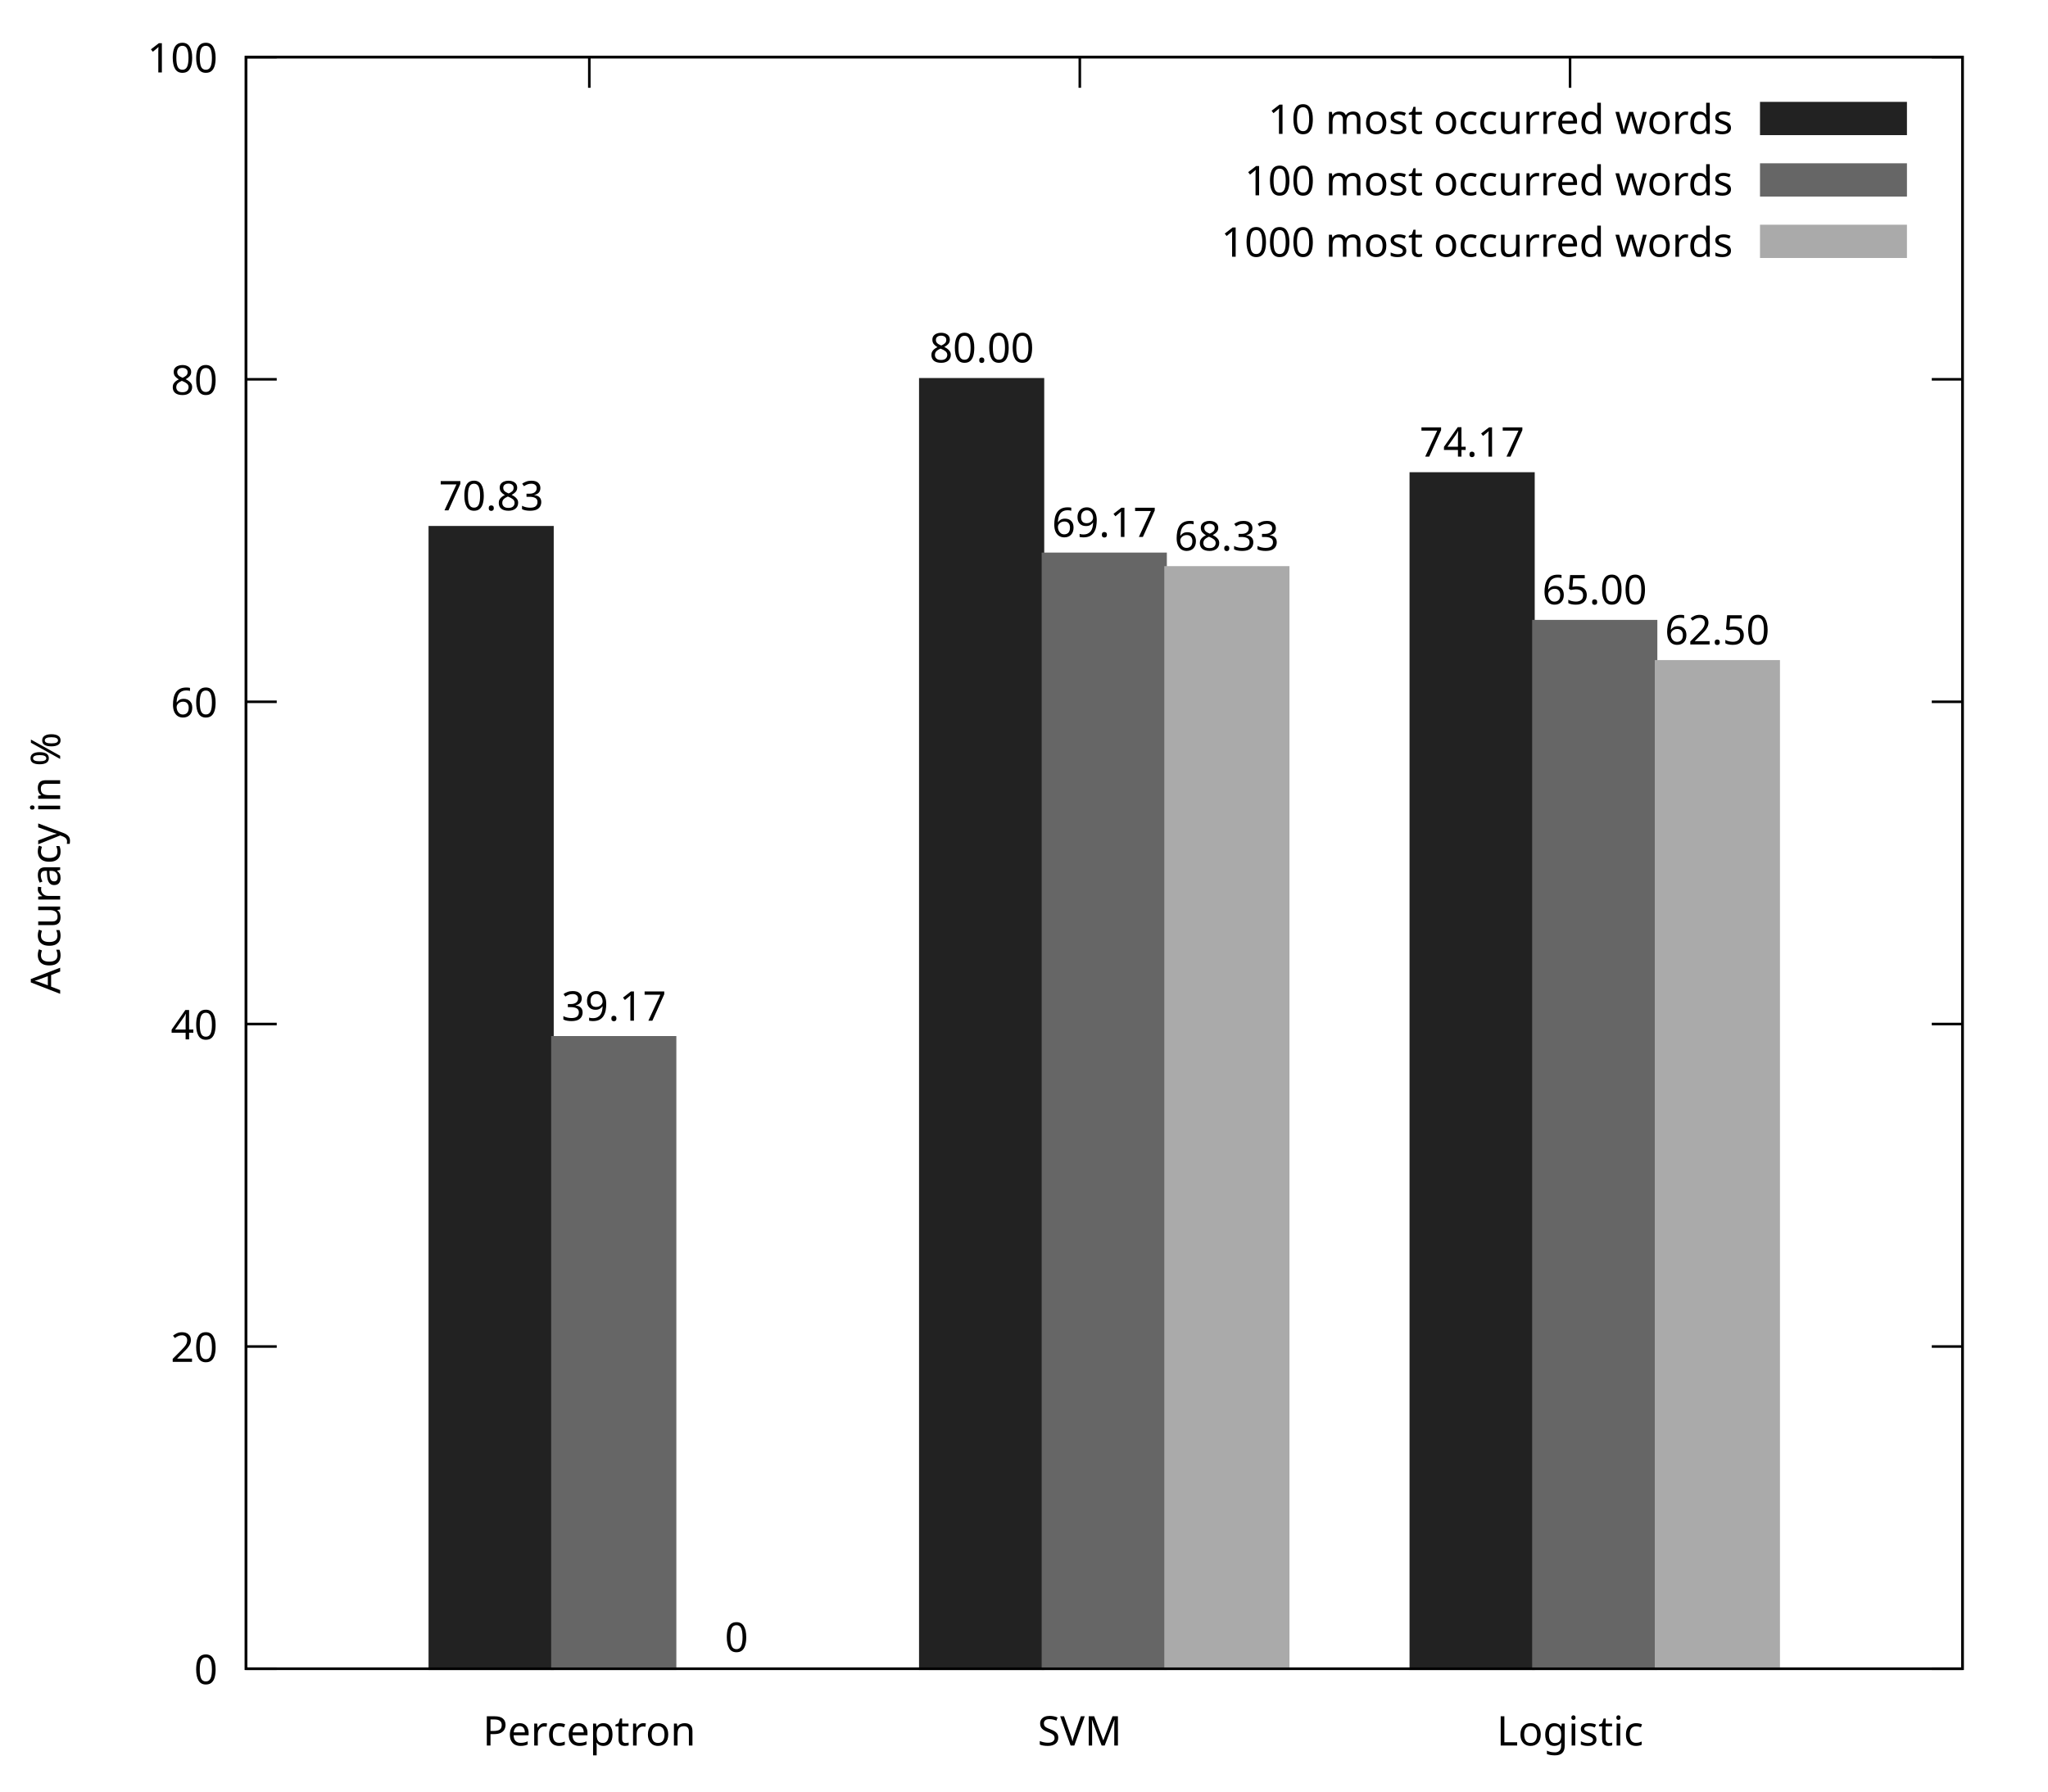
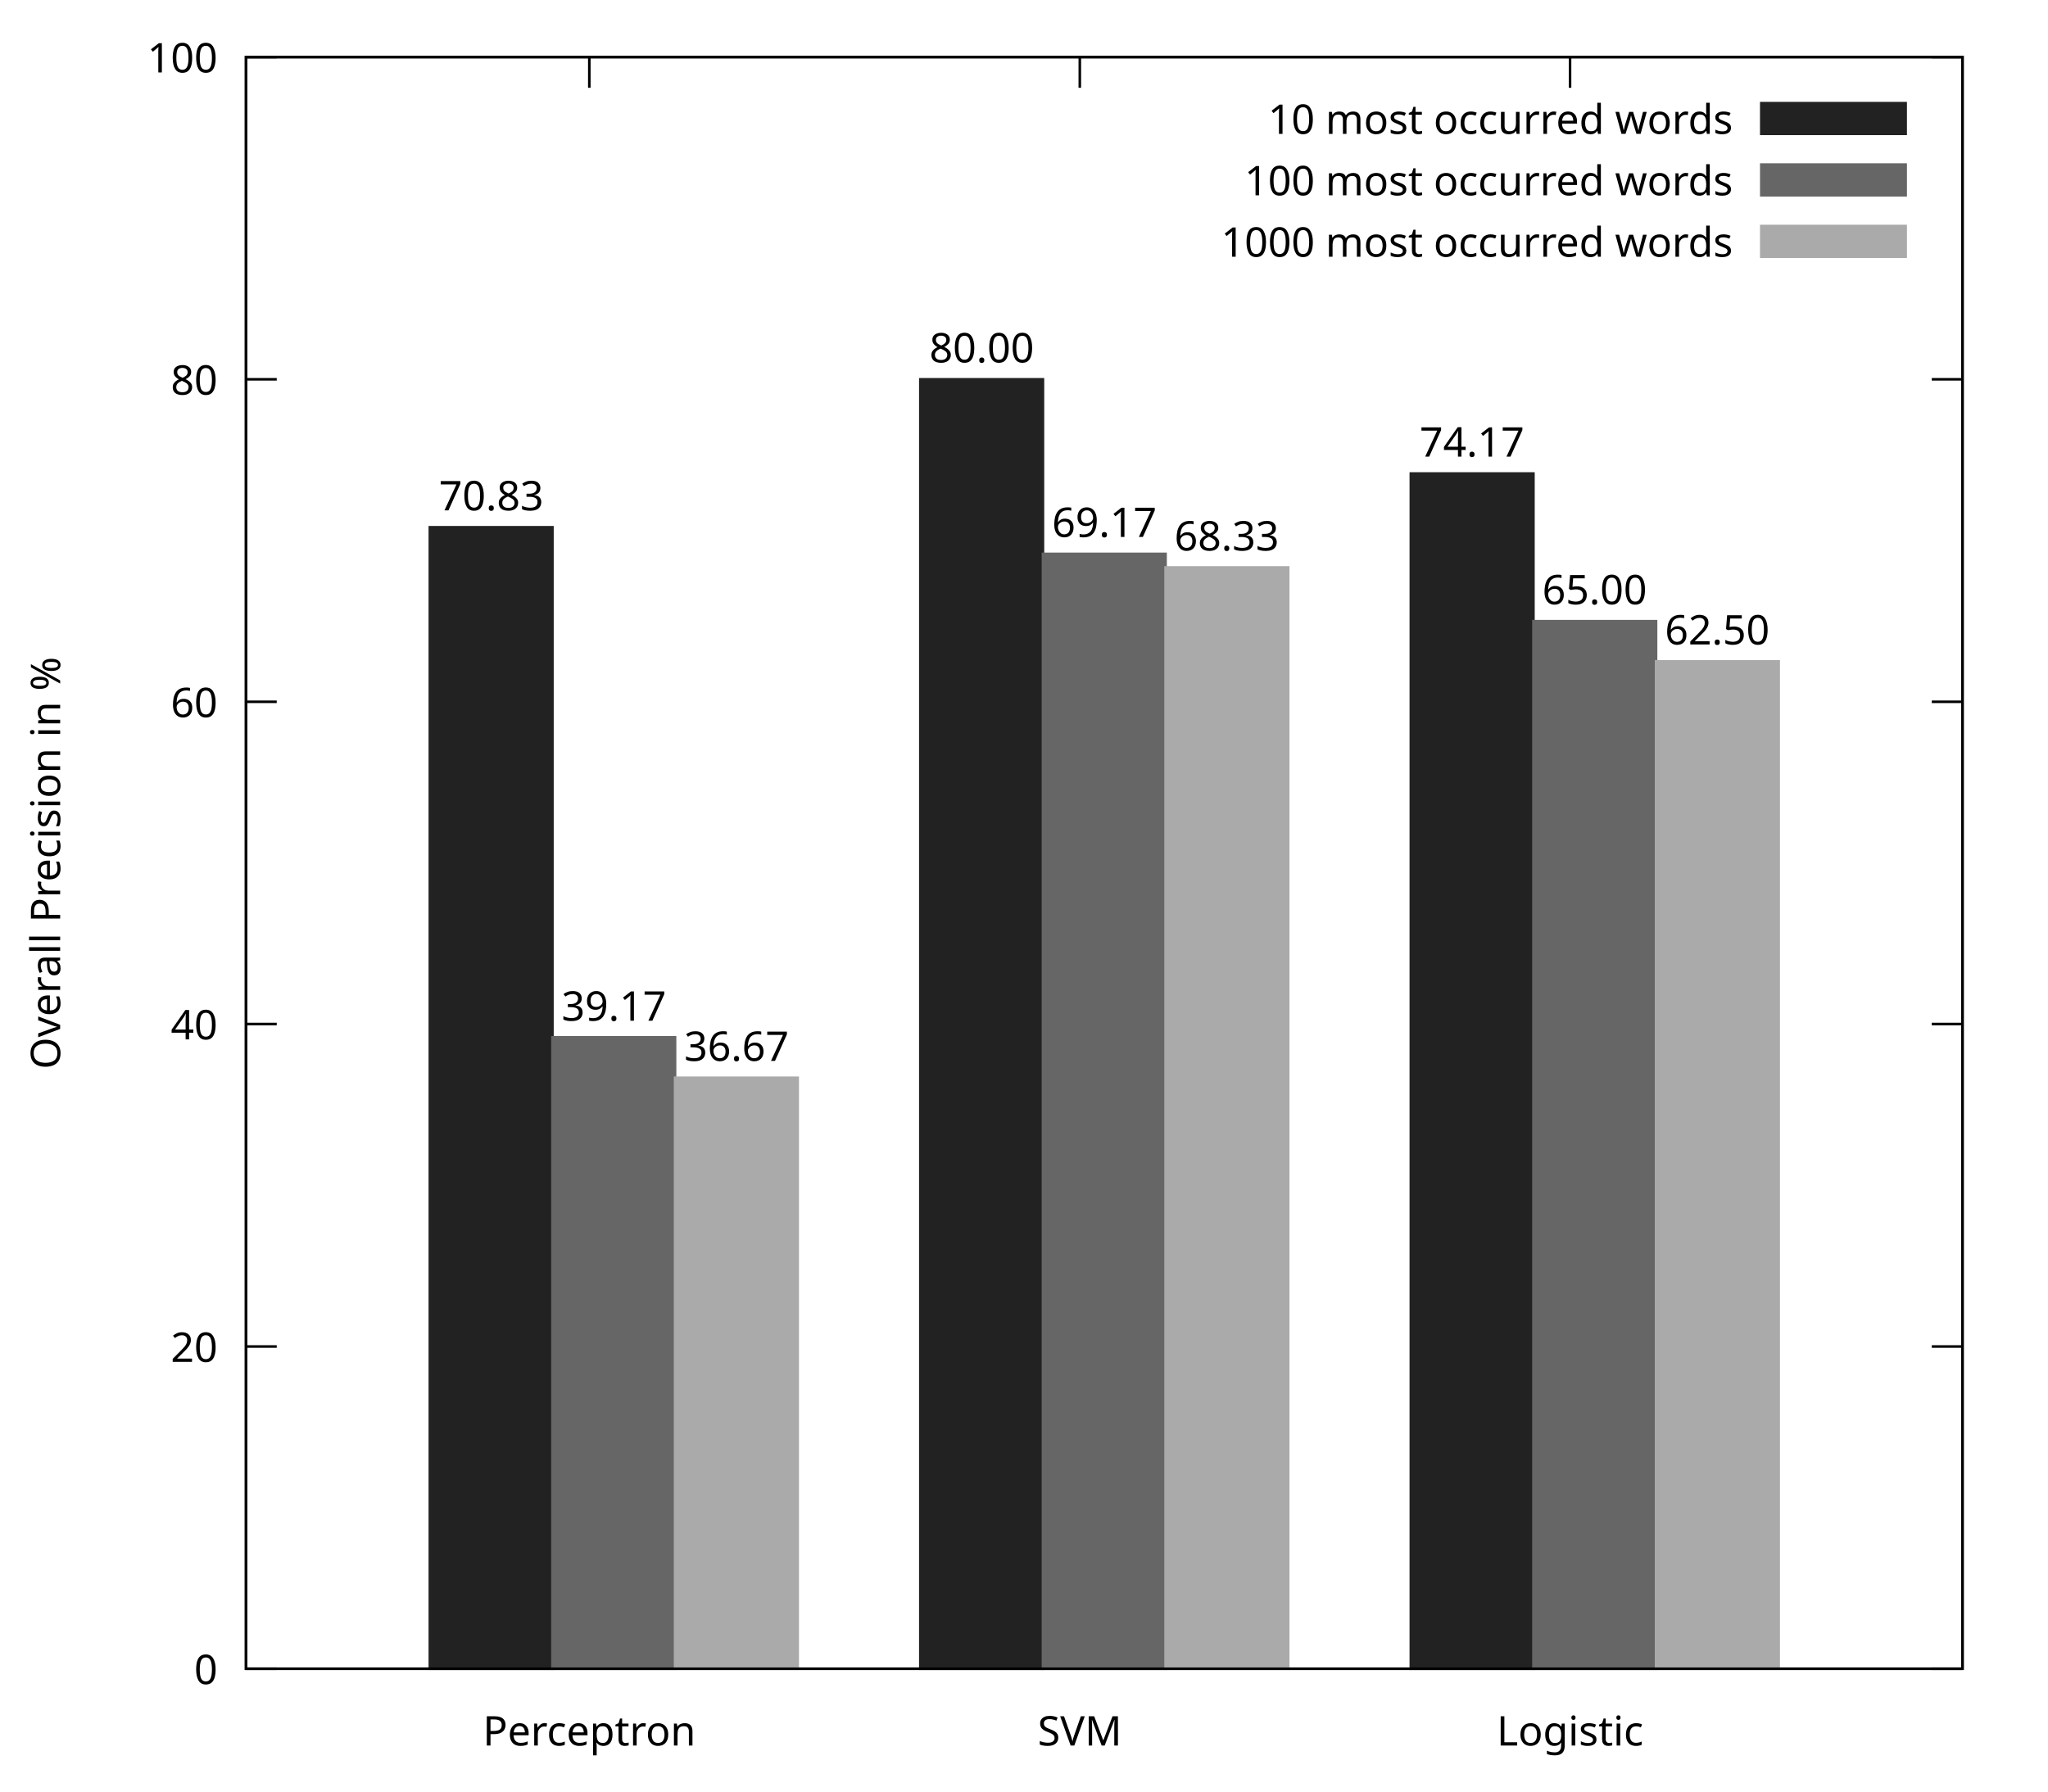
<svg xmlns="http://www.w3.org/2000/svg" xmlns:xlink="http://www.w3.org/1999/xlink" width="800" height="700" viewBox="0 0 800 700">
  <g id="gnuplot_canvas">
    <rect x="0" y="0" width="800" height="700" fill="none" />
    <defs>
      <circle id="gpDot" r="0.5" stroke-width="0.5" />
      <path id="gpPt0" stroke-width="0.167" stroke="currentColor" d="M-1,0 h2 M0,-1 v2" />
      <path id="gpPt1" stroke-width="0.167" stroke="currentColor" d="M-1,-1 L1,1 M1,-1 L-1,1" />
      <path id="gpPt2" stroke-width="0.167" stroke="currentColor" d="M-1,0 L1,0 M0,-1 L0,1 M-1,-1 L1,1 M-1,1 L1,-1" />
      <rect id="gpPt3" stroke-width="0.167" stroke="currentColor" x="-1" y="-1" width="2" height="2" />
      <rect id="gpPt4" stroke-width="0.167" stroke="currentColor" fill="currentColor" x="-1" y="-1" width="2" height="2" />
      <circle id="gpPt5" stroke-width="0.167" stroke="currentColor" cx="0" cy="0" r="1" />
      <use xlink:href="#gpPt5" id="gpPt6" fill="currentColor" stroke="none" />
      <path id="gpPt7" stroke-width="0.167" stroke="currentColor" d="M0,-1.33 L-1.33,0.67 L1.33,0.67 z" />
      <use xlink:href="#gpPt7" id="gpPt8" fill="currentColor" stroke="none" />
      <use xlink:href="#gpPt7" id="gpPt9" stroke="currentColor" transform="rotate(180)" />
      <use xlink:href="#gpPt9" id="gpPt10" fill="currentColor" stroke="none" />
      <use xlink:href="#gpPt3" id="gpPt11" stroke="currentColor" transform="rotate(45)" />
      <use xlink:href="#gpPt11" id="gpPt12" fill="currentColor" stroke="none" />
      <path id="gpPt13" stroke-width="0.167" stroke="currentColor" d="M0,1.330 L1.265,0.411 L0.782,-1.067 L-0.782,-1.076 L-1.265,0.411 z" />
      <use xlink:href="#gpPt13" id="gpPt14" fill="currentColor" stroke="none" />
      <filter id="textbox" filterUnits="objectBoundingBox" x="0" y="0" height="1" width="1">
        <feFlood flood-color="white" flood-opacity="1" result="bgnd" />
        <feComposite in="SourceGraphic" in2="bgnd" operator="atop" />
      </filter>
      <filter id="greybox" filterUnits="objectBoundingBox" x="0" y="0" height="1" width="1">
        <feFlood flood-color="lightgrey" flood-opacity="1" result="grey" />
        <feComposite in="SourceGraphic" in2="grey" operator="atop" />
      </filter>
    </defs>
    <g fill="none" color="white" stroke="black" stroke-width="1.00" stroke-linecap="butt" stroke-linejoin="miter">
</g>
    <g fill="none" color="black" stroke="currentColor" stroke-width="1.00" stroke-linecap="butt" stroke-linejoin="miter">
      <path stroke="black" d="M96.1,652.0 L108.1,652.0 M766.6,652.0 L754.6,652.0  " />
      <g transform="translate(85.0,658.0)" stroke="none" fill="black" font-family="Verdana" font-size="16.00" text-anchor="end">
        <text>
          <tspan font-family="Verdana"> 0</tspan>
        </text>
      </g>
    </g>
    <g fill="none" color="black" stroke="currentColor" stroke-width="1.00" stroke-linecap="butt" stroke-linejoin="miter">
      <path stroke="black" d="M96.1,526.1 L108.1,526.1 M766.6,526.1 L754.6,526.1  " />
      <g transform="translate(85.0,532.1)" stroke="none" fill="black" font-family="Verdana" font-size="16.00" text-anchor="end">
        <text>
          <tspan font-family="Verdana"> 20</tspan>
        </text>
      </g>
    </g>
    <g fill="none" color="black" stroke="currentColor" stroke-width="1.00" stroke-linecap="butt" stroke-linejoin="miter">
      <path stroke="black" d="M96.1,400.1 L108.1,400.1 M766.6,400.1 L754.6,400.1  " />
      <g transform="translate(85.0,406.1)" stroke="none" fill="black" font-family="Verdana" font-size="16.00" text-anchor="end">
        <text>
          <tspan font-family="Verdana"> 40</tspan>
        </text>
      </g>
    </g>
    <g fill="none" color="black" stroke="currentColor" stroke-width="1.00" stroke-linecap="butt" stroke-linejoin="miter">
      <path stroke="black" d="M96.1,274.2 L108.1,274.2 M766.6,274.2 L754.6,274.2  " />
      <g transform="translate(85.0,280.2)" stroke="none" fill="black" font-family="Verdana" font-size="16.00" text-anchor="end">
        <text>
          <tspan font-family="Verdana"> 60</tspan>
        </text>
      </g>
    </g>
    <g fill="none" color="black" stroke="currentColor" stroke-width="1.00" stroke-linecap="butt" stroke-linejoin="miter">
      <path stroke="black" d="M96.1,148.2 L108.1,148.2 M766.6,148.2 L754.6,148.2  " />
      <g transform="translate(85.0,154.2)" stroke="none" fill="black" font-family="Verdana" font-size="16.00" text-anchor="end">
        <text>
          <tspan font-family="Verdana"> 80</tspan>
        </text>
      </g>
    </g>
    <g fill="none" color="black" stroke="currentColor" stroke-width="1.00" stroke-linecap="butt" stroke-linejoin="miter">
      <path stroke="black" d="M96.1,22.3 L108.1,22.3 M766.6,22.3 L754.6,22.3  " />
      <g transform="translate(85.0,28.3)" stroke="none" fill="black" font-family="Verdana" font-size="16.00" text-anchor="end">
        <text>
          <tspan font-family="Verdana"> 100</tspan>
        </text>
      </g>
    </g>
    <g fill="none" color="black" stroke="currentColor" stroke-width="1.00" stroke-linecap="butt" stroke-linejoin="miter">
      <path stroke="black" d="M230.2,652.0 L230.2,640.0 M230.2,22.3 L230.2,34.3  " />
      <g transform="translate(230.2,682.0)" stroke="none" fill="black" font-family="Verdana" font-size="16.00" text-anchor="middle">
        <text>
          <tspan font-family="Verdana">Perceptron</tspan>
        </text>
      </g>
    </g>
    <g fill="none" color="black" stroke="currentColor" stroke-width="1.00" stroke-linecap="butt" stroke-linejoin="miter">
      <path stroke="black" d="M421.8,652.0 L421.8,640.0 M421.8,22.3 L421.8,34.3  " />
      <g transform="translate(421.8,682.0)" stroke="none" fill="black" font-family="Verdana" font-size="16.00" text-anchor="middle">
        <text>
          <tspan font-family="Verdana">SVM</tspan>
        </text>
      </g>
    </g>
    <g fill="none" color="black" stroke="currentColor" stroke-width="1.00" stroke-linecap="butt" stroke-linejoin="miter">
      <path stroke="black" d="M613.3,652.0 L613.3,640.0 M613.3,22.3 L613.3,34.3  " />
      <g transform="translate(613.3,682.0)" stroke="none" fill="black" font-family="Verdana" font-size="16.00" text-anchor="middle">
        <text>
          <tspan font-family="Verdana">Logistic</tspan>
        </text>
      </g>
    </g>
    <g fill="none" color="black" stroke="currentColor" stroke-width="1.00" stroke-linecap="butt" stroke-linejoin="miter">
</g>
    <g fill="none" color="black" stroke="currentColor" stroke-width="1.00" stroke-linecap="butt" stroke-linejoin="miter">
      <path stroke="black" d="M96.1,22.3 L96.1,652.0 L766.6,652.0 L766.6,22.3 L96.1,22.3 Z  " />
    </g>
    <g fill="none" color="black" stroke="currentColor" stroke-width="1.00" stroke-linecap="butt" stroke-linejoin="miter">
      <g transform="translate(23.5,337.2) rotate(270)" stroke="none" fill="black" font-family="Verdana" font-size="16.00" text-anchor="middle">
        <text>
-           <tspan font-family="Verdana">Accuracy in %</tspan>
+           <tspan font-family="Verdana">Overall Precision in %</tspan>
        </text>
      </g>
    </g>
    <g fill="none" color="black" stroke="currentColor" stroke-width="1.00" stroke-linecap="butt" stroke-linejoin="miter">
</g>
    <g id="gnuplot_plot_1">
      <g fill="none" color="black" stroke="currentColor" stroke-width="1.00" stroke-linecap="butt" stroke-linejoin="miter">
        <g transform="translate(676.9,52.3)" stroke="none" fill="black" font-family="Verdana" font-size="16.00" text-anchor="end">
          <text>
            <tspan font-family="Verdana">10 most occurred words</tspan>
          </text>
        </g>
      </g>
      <g fill="none" color="black" stroke="currentColor" stroke-width="1.00" stroke-linecap="butt" stroke-linejoin="miter">
        <g stroke="none" shape-rendering="crispEdges">
          <polygon fill="rgb( 34,  34,  34)" points="688.0,52.3 744.4,52.3 744.4,40.3 688.0,40.3 " />
        </g>
        <path stroke="rgb( 34,  34,  34)" d="M688.0,52.3 L744.4,52.3 L744.4,40.3 L688.0,40.3 L688.0,52.3 Z  " />
      </g>
      <g fill="none" color="black" stroke="currentColor" stroke-width="1.00" stroke-linecap="butt" stroke-linejoin="miter">
        <g stroke="none" shape-rendering="crispEdges">
          <polygon fill="rgb( 34,  34,  34)" points="167.9,652.0 215.9,652.0 215.9,205.9 167.9,205.9 " />
        </g>
        <path stroke="rgb( 34,  34,  34)" d="M167.9,652.0 L167.9,206.0 L215.8,206.0 L215.8,652.0 L167.9,652.0 Z  " />
        <g stroke="none" shape-rendering="crispEdges">
          <polygon fill="rgb( 34,  34,  34)" points="359.5,652.0 407.5,652.0 407.5,148.1 359.5,148.1 " />
        </g>
        <path stroke="rgb( 34,  34,  34)" d="M359.5,652.0 L359.5,148.2 L407.4,148.2 L407.4,652.0 L359.5,652.0 Z  " />
        <g stroke="none" shape-rendering="crispEdges">
          <polygon fill="rgb( 34,  34,  34)" points="551.1,652.0 599.1,652.0 599.1,184.9 551.1,184.9 " />
        </g>
        <path stroke="rgb( 34,  34,  34)" d="M551.1,652.0 L551.1,185.0 L599.0,185.0 L599.0,652.0 L551.1,652.0 Z  " />
      </g>
    </g>
    <g id="gnuplot_plot_2">
      <g fill="none" color="black" stroke="currentColor" stroke-width="1.00" stroke-linecap="butt" stroke-linejoin="miter">
        <g transform="translate(191.9,199.4)" stroke="none" fill="black" font-family="Verdana" font-size="16.00" text-anchor="middle">
          <text>
            <tspan font-family="Verdana">70.83</tspan>
          </text>
        </g>
        <g transform="translate(383.5,141.6)" stroke="none" fill="black" font-family="Verdana" font-size="16.00" text-anchor="middle">
          <text>
            <tspan font-family="Verdana">80.00</tspan>
          </text>
        </g>
        <g transform="translate(575.0,178.4)" stroke="none" fill="black" font-family="Verdana" font-size="16.00" text-anchor="middle">
          <text>
            <tspan font-family="Verdana">74.17</tspan>
          </text>
        </g>
      </g>
    </g>
    <g id="gnuplot_plot_3">
      <g fill="none" color="black" stroke="currentColor" stroke-width="1.00" stroke-linecap="butt" stroke-linejoin="miter">
        <g transform="translate(676.9,76.3)" stroke="none" fill="black" font-family="Verdana" font-size="16.00" text-anchor="end">
          <text>
            <tspan font-family="Verdana">100 most occurred words</tspan>
          </text>
        </g>
      </g>
      <g fill="none" color="black" stroke="currentColor" stroke-width="1.00" stroke-linecap="butt" stroke-linejoin="miter">
        <g stroke="none" shape-rendering="crispEdges">
          <polygon fill="rgb(102, 102, 102)" points="688.0,76.3 744.4,76.3 744.4,64.3 688.0,64.3 " />
        </g>
        <path stroke="rgb(102, 102, 102)" d="M688.0,76.3 L744.4,76.3 L744.4,64.3 L688.0,64.3 L688.0,76.3 Z  " />
      </g>
      <g fill="none" color="black" stroke="currentColor" stroke-width="1.00" stroke-linecap="butt" stroke-linejoin="miter">
        <g stroke="none" shape-rendering="crispEdges">
          <polygon fill="rgb(102, 102, 102)" points="215.8,652.0 263.8,652.0 263.8,405.2 215.8,405.2 " />
        </g>
        <path stroke="rgb(102, 102, 102)" d="M215.8,652.0 L215.8,405.3 L263.7,405.3 L263.7,652.0 L215.8,652.0 Z  " />
        <g stroke="none" shape-rendering="crispEdges">
          <polygon fill="rgb(102, 102, 102)" points="407.4,652.0 455.4,652.0 455.4,216.3 407.4,216.3 " />
        </g>
        <path stroke="rgb(102, 102, 102)" d="M407.4,652.0 L407.4,216.4 L455.3,216.4 L455.3,652.0 L407.4,652.0 Z  " />
        <g stroke="none" shape-rendering="crispEdges">
          <polygon fill="rgb(102, 102, 102)" points="599.0,652.0 647.0,652.0 647.0,242.6 599.0,242.6 " />
        </g>
        <path stroke="rgb(102, 102, 102)" d="M599.0,652.0 L599.0,242.7 L646.9,242.7 L646.9,652.0 L599.0,652.0 Z  " />
      </g>
    </g>
    <g id="gnuplot_plot_4">
      <g fill="none" color="black" stroke="currentColor" stroke-width="1.00" stroke-linecap="butt" stroke-linejoin="miter">
        <g transform="translate(239.8,398.8)" stroke="none" fill="black" font-family="Verdana" font-size="16.00" text-anchor="middle">
          <text>
            <tspan font-family="Verdana">39.17</tspan>
          </text>
        </g>
        <g transform="translate(431.4,209.8)" stroke="none" fill="black" font-family="Verdana" font-size="16.00" text-anchor="middle">
          <text>
            <tspan font-family="Verdana">69.17</tspan>
          </text>
        </g>
        <g transform="translate(622.9,236.1)" stroke="none" fill="black" font-family="Verdana" font-size="16.00" text-anchor="middle">
          <text>
            <tspan font-family="Verdana">65.00</tspan>
          </text>
        </g>
      </g>
    </g>
    <g id="gnuplot_plot_5">
      <g fill="none" color="black" stroke="currentColor" stroke-width="1.00" stroke-linecap="butt" stroke-linejoin="miter">
        <g transform="translate(676.9,100.3)" stroke="none" fill="black" font-family="Verdana" font-size="16.00" text-anchor="end">
          <text>
            <tspan font-family="Verdana">1000 most occurred words</tspan>
          </text>
        </g>
      </g>
      <g fill="none" color="black" stroke="currentColor" stroke-width="1.00" stroke-linecap="butt" stroke-linejoin="miter">
        <g stroke="none" shape-rendering="crispEdges">
          <polygon fill="rgb(170, 170, 170)" points="688.0,100.3 744.4,100.3 744.4,88.3 688.0,88.3 " />
        </g>
        <path stroke="rgb(170, 170, 170)" d="M688.0,100.3 L744.4,100.3 L744.4,88.3 L688.0,88.3 L688.0,100.3 Z  " />
      </g>
      <g fill="none" color="black" stroke="currentColor" stroke-width="1.00" stroke-linecap="butt" stroke-linejoin="miter">
        <g stroke="none" shape-rendering="crispEdges">
+           <polygon fill="rgb(170, 170, 170)" points="263.7,652.0 311.7,652.0 311.7,421.0 263.7,421.0 " />
+         </g>
+         <path stroke="rgb(170, 170, 170)" d="M263.7,652.0 L263.7,421.1 L311.6,421.1 L311.6,652.0 L263.7,652.0 Z  " />
+         <g stroke="none" shape-rendering="crispEdges">
          <polygon fill="rgb(170, 170, 170)" points="455.3,652.0 503.3,652.0 503.3,221.6 455.3,221.6 " />
        </g>
        <path stroke="rgb(170, 170, 170)" d="M455.3,652.0 L455.3,221.7 L503.2,221.7 L503.2,652.0 L455.3,652.0 Z  " />
        <g stroke="none" shape-rendering="crispEdges">
          <polygon fill="rgb(170, 170, 170)" points="646.9,652.0 694.9,652.0 694.9,258.3 646.9,258.3 " />
        </g>
        <path stroke="rgb(170, 170, 170)" d="M646.9,652.0 L646.9,258.4 L694.8,258.4 L694.8,652.0 L646.9,652.0 Z  " />
      </g>
    </g>
    <g id="gnuplot_plot_6">
      <g fill="none" color="black" stroke="currentColor" stroke-width="1.00" stroke-linecap="butt" stroke-linejoin="miter">
-         <g transform="translate(287.7,645.4)" stroke="none" fill="black" font-family="Verdana" font-size="16.00" text-anchor="middle">
-           <text>
-             <tspan font-family="Verdana">0</tspan>
+         <g transform="translate(287.7,414.5)" stroke="none" fill="black" font-family="Verdana" font-size="16.00" text-anchor="middle">
+           <text>
+             <tspan font-family="Verdana">36.67</tspan>
          </text>
        </g>
        <g transform="translate(479.2,215.1)" stroke="none" fill="black" font-family="Verdana" font-size="16.00" text-anchor="middle">
          <text>
            <tspan font-family="Verdana">68.33</tspan>
          </text>
        </g>
        <g transform="translate(670.8,251.8)" stroke="none" fill="black" font-family="Verdana" font-size="16.00" text-anchor="middle">
          <text>
            <tspan font-family="Verdana">62.50</tspan>
          </text>
        </g>
      </g>
    </g>
    <g fill="none" color="white" stroke="black" stroke-width="2.00" stroke-linecap="butt" stroke-linejoin="miter">
</g>
    <g fill="none" color="black" stroke="currentColor" stroke-width="2.00" stroke-linecap="butt" stroke-linejoin="miter">
</g>
    <g fill="none" color="black" stroke="black" stroke-width="1.00" stroke-linecap="butt" stroke-linejoin="miter">
</g>
    <g fill="none" color="black" stroke="currentColor" stroke-width="1.00" stroke-linecap="butt" stroke-linejoin="miter">
      <path stroke="black" d="M96.1,22.3 L96.1,652.0 L766.6,652.0 L766.6,22.3 L96.1,22.3 Z  " />
    </g>
    <g fill="none" color="black" stroke="currentColor" stroke-width="1.00" stroke-linecap="butt" stroke-linejoin="miter">
</g>
  </g>
</svg>
